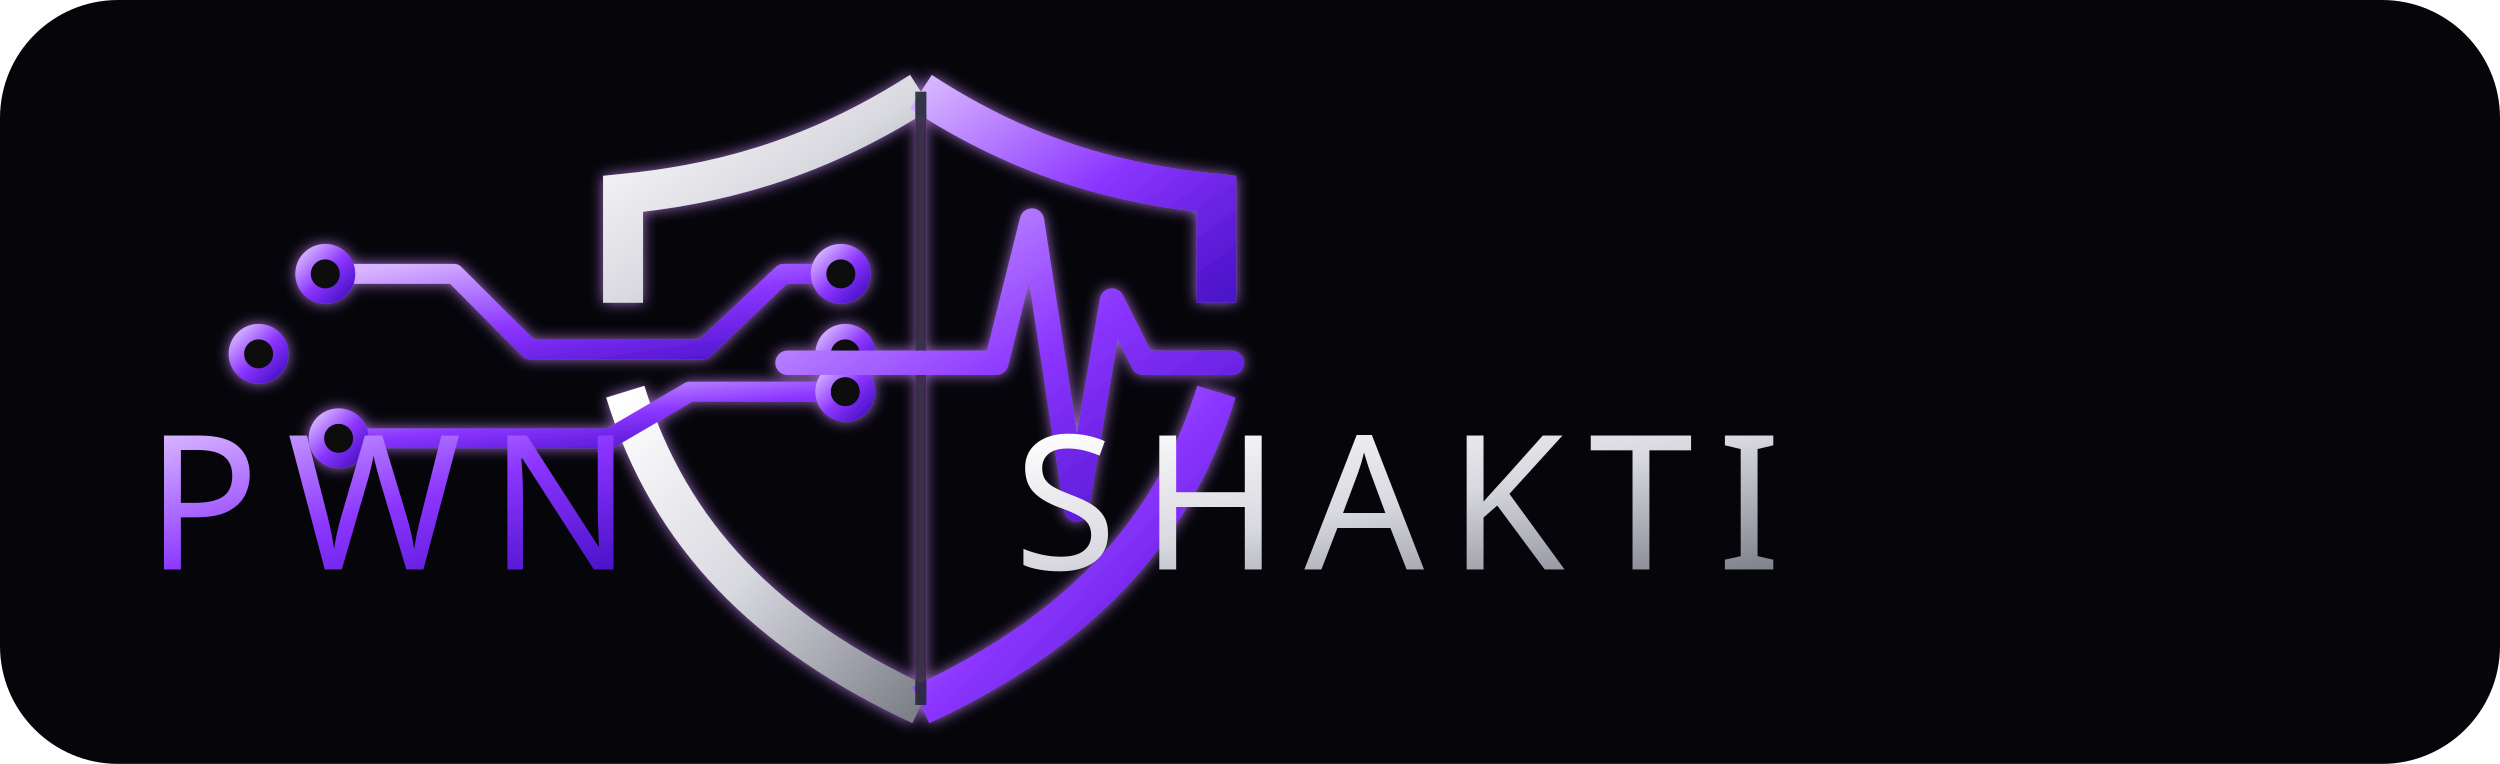
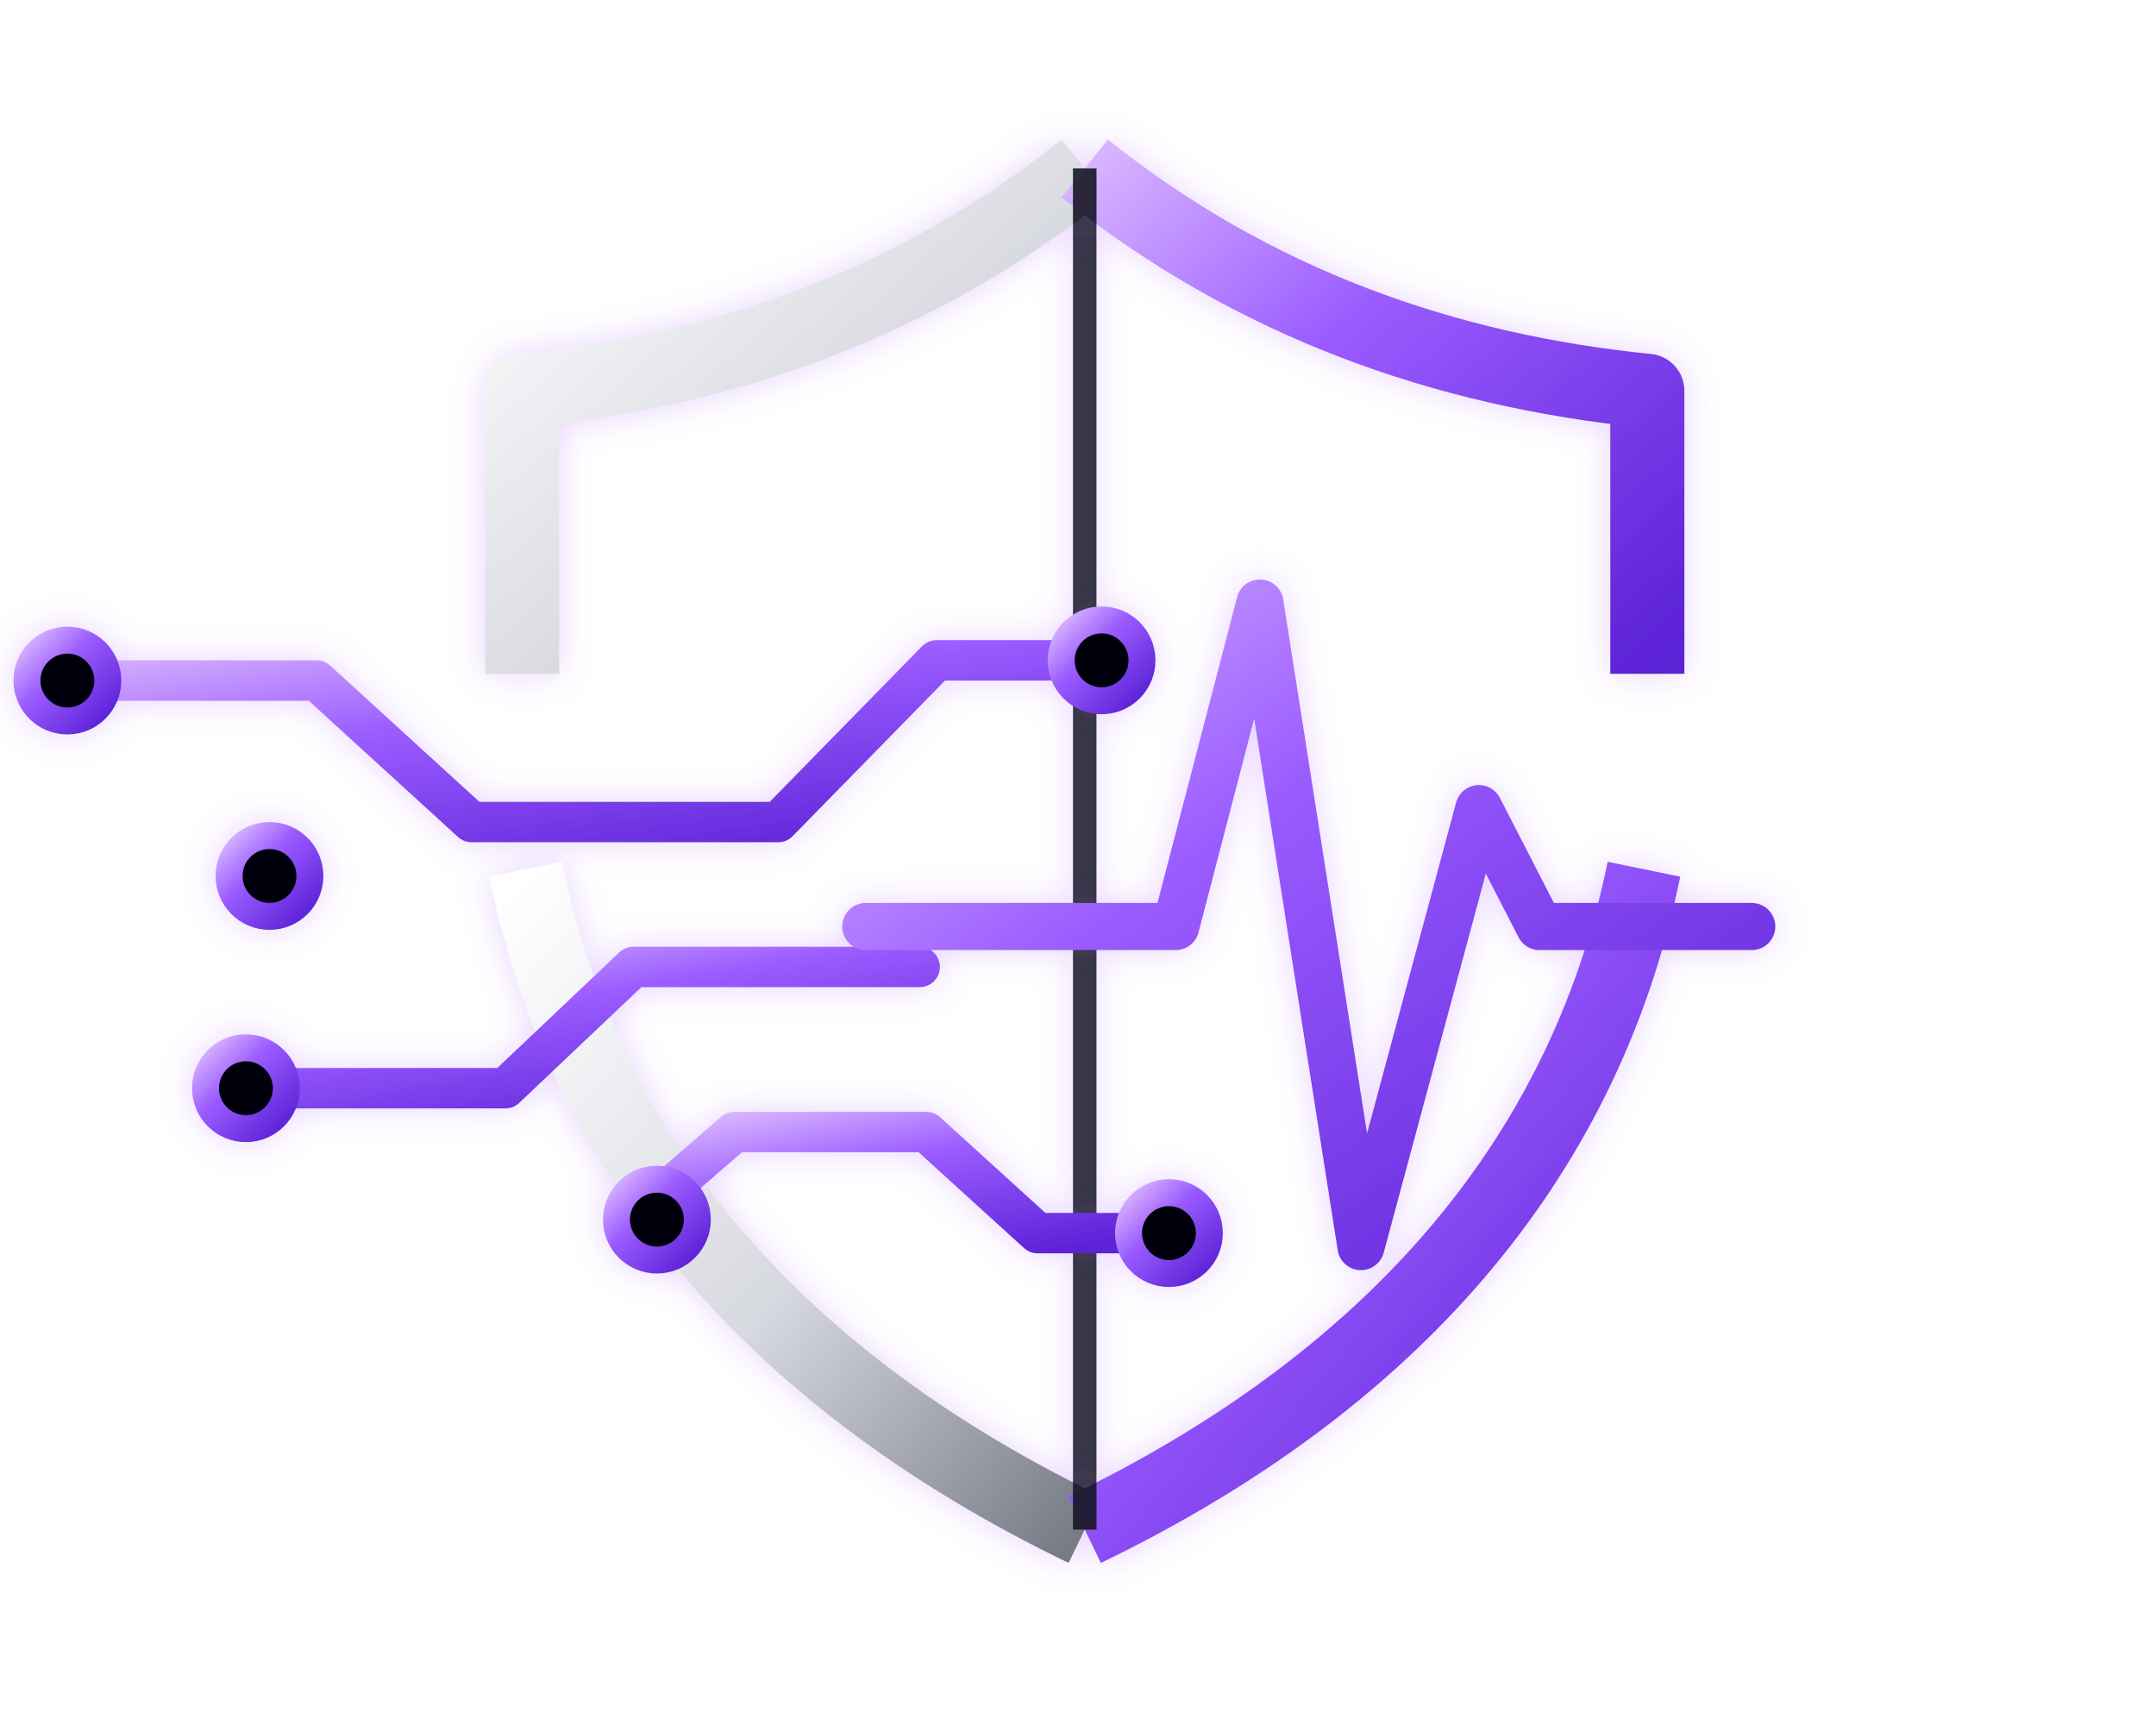
- <svg xmlns="http://www.w3.org/2000/svg" viewBox="0 0 720 220" width="720" height="220" role="img" aria-label="PWN SHAKTI logo">
+ <svg xmlns="http://www.w3.org/2000/svg" viewBox="0 0 640 512" width="640" height="512" role="img" aria-label="PWN SHAKTI official shield logo">
  <defs>
-     <linearGradient id="p" x1="0" y1="0" x2="1" y2="1">
-       <stop offset="0" stop-color="#d6b4ff" />
-       <stop offset="0.52" stop-color="#8b35ff" />
-       <stop offset="1" stop-color="#4b12c9" />
+     <linearGradient id="purple" x1="0" y1="0" x2="1" y2="1">
+       <stop offset="0" stop-color="#d8b4ff" />
+       <stop offset="0.38" stop-color="#9b5cff" />
+       <stop offset="1" stop-color="#5b21d6" />
    </linearGradient>
-     <linearGradient id="s" x1="0" y1="0" x2="1" y2="1">
+     <linearGradient id="silver" x1="0" y1="0" x2="1" y2="1">
      <stop offset="0" stop-color="#ffffff" />
-       <stop offset="0.5" stop-color="#d8d8df" />
-       <stop offset="1" stop-color="#7d7f89" />
+       <stop offset="0.55" stop-color="#d7d9e0" />
+       <stop offset="1" stop-color="#777b86" />
    </linearGradient>
-     <filter id="glow" x="-30%" y="-30%" width="160%" height="160%">
-       <feGaussianBlur stdDeviation="3" result="b" />
-       <feColorMatrix in="b" type="matrix" values="0 0 0 0 0.62 0 0 0 0 0.26 0 0 0 0 1 0 0 0 .75 0" />
+     <filter id="glow" x="-25%" y="-25%" width="150%" height="150%">
+       <feGaussianBlur stdDeviation="5" result="blur" />
+       <feColorMatrix in="blur" type="matrix" values="0 0 0 0 0.61 0 0 0 0 0.36 0 0 0 0 1 0 0 0 .45 0" result="glow" />
      <feMerge>
-         <feMergeNode />
+         <feMergeNode in="glow" />
        <feMergeNode in="SourceGraphic" />
      </feMerge>
    </filter>
  </defs>
-   <rect width="720" height="220" rx="34" fill="#05050a" />
-   <g transform="translate(150 20) scale(.64)" filter="url(#glow)">
-     <path d="M180 10 C130 42 86 52 46 56 L46 105" fill="none" stroke="url(#s)" stroke-width="18" />
-     <path d="M180 10 C229 42 273 52 313 56 L313 105" fill="none" stroke="url(#p)" stroke-width="18" />
-     <path d="M47 145 C67 210 111 254 180 286" fill="none" stroke="url(#s)" stroke-width="18" />
-     <path d="M313 145 C293 210 249 254 180 286" fill="none" stroke="url(#p)" stroke-width="18" />
-     <path d="M180 10 L180 286" stroke="#252936" stroke-width="5" opacity=".9" />
-     <path d="M-80 92 H-30 L4 126 H82 L118 92 H144" stroke="url(#p)" stroke-width="9" fill="none" stroke-linecap="round" stroke-linejoin="round" />
-     <path d="M-108 128 H46 L92 128" stroke="url(#p)" stroke-width="9" fill="none" stroke-linecap="round" />
-     <path d="M-72 166 H40 L76 145 H143" stroke="url(#p)" stroke-width="9" fill="none" stroke-linecap="round" stroke-linejoin="round" />
-     <circle cx="-88" cy="92" r="10" fill="#07070b" stroke="url(#p)" stroke-width="7" />
-     <circle cx="-118" cy="128" r="10" fill="#07070b" stroke="url(#p)" stroke-width="7" />
-     <circle cx="-82" cy="166" r="10" fill="#07070b" stroke="url(#p)" stroke-width="7" />
-     <circle cx="144" cy="92" r="10" fill="#07070b" stroke="url(#p)" stroke-width="7" />
-     <circle cx="146" cy="128" r="10" fill="#07070b" stroke="url(#p)" stroke-width="7" />
-     <circle cx="146" cy="145" r="10" fill="#07070b" stroke="url(#p)" stroke-width="7" />
-     <path d="M120 132 H214 L230 68 L250 198 L266 104 L280 132 H320" stroke="url(#p)" stroke-width="11" fill="none" stroke-linecap="round" stroke-linejoin="round" />
-     <path d="M326 132 H360" stroke="url(#p)" stroke-width="9" stroke-linecap="round" stroke-dasharray="2 18" />
-   </g>
-   <g transform="translate(42 164)">
-     <text x="0" y="0" font-family="Arial Black, Impact, sans-serif" font-size="54" letter-spacing="8" fill="url(#p)">PWN</text>
-     <text x="250" y="0" font-family="Arial Black, Impact, sans-serif" font-size="54" letter-spacing="7" fill="url(#s)">SHAKTI</text>
+   <rect width="640" height="512" fill="transparent" />
+   <g filter="url(#glow)" transform="translate(0 8)">
+     <path d="M322 42C272 82 215 102 155 108v84" fill="none" stroke="url(#silver)" stroke-width="22" stroke-linejoin="round" />
+     <path d="M322 42c50 40 107 60 167 66v84" fill="none" stroke="url(#purple)" stroke-width="22" stroke-linejoin="round" />
+     <path d="M156 250c18 88 77 153 166 196" fill="none" stroke="url(#silver)" stroke-width="22" stroke-linejoin="round" />
+     <path d="M488 250c-18 88-77 153-166 196" fill="none" stroke="url(#purple)" stroke-width="22" stroke-linejoin="round" />
+     <path d="M322 42v404" stroke="#161922" stroke-width="7" opacity=".9" />
+     <path d="M12 194h82l46 42h91l47-48h49" stroke="url(#purple)" stroke-width="12" fill="none" stroke-linecap="round" stroke-linejoin="round" />
+     <path d="M0 252h110l44 0h142" stroke="url(#purple)" stroke-width="12" fill="none" stroke-linecap="round" />
+     <path d="M66 315h84l38-36h85" stroke="url(#purple)" stroke-width="12" fill="none" stroke-linecap="round" stroke-linejoin="round" />
+     <path d="M188 354l30-26h57l33 30h39" stroke="url(#purple)" stroke-width="12" fill="none" stroke-linecap="round" stroke-linejoin="round" />
+     <circle cx="20" cy="194" r="12" fill="#05060a" stroke="url(#purple)" stroke-width="8" />
+     <circle cx="80" cy="252" r="12" fill="#05060a" stroke="url(#purple)" stroke-width="8" />
+     <circle cx="73" cy="315" r="12" fill="#05060a" stroke="url(#purple)" stroke-width="8" />
+     <circle cx="195" cy="354" r="12" fill="#05060a" stroke="url(#purple)" stroke-width="8" />
+     <circle cx="327" cy="188" r="12" fill="#05060a" stroke="url(#purple)" stroke-width="8" />
+     <circle cx="347" cy="358" r="12" fill="#05060a" stroke="url(#purple)" stroke-width="8" />
+     <path d="M257 267h92l25-96 30 191 35-130 18 35h63" stroke="url(#purple)" stroke-width="14" fill="none" stroke-linecap="round" stroke-linejoin="round" />
+     <path d="M533 267h95" stroke="url(#purple)" stroke-width="12" stroke-linecap="round" stroke-dasharray="3 21" />
+     <path d="M640 267h1" stroke="url(#purple)" stroke-width="12" stroke-linecap="round" />
  </g>
</svg>
